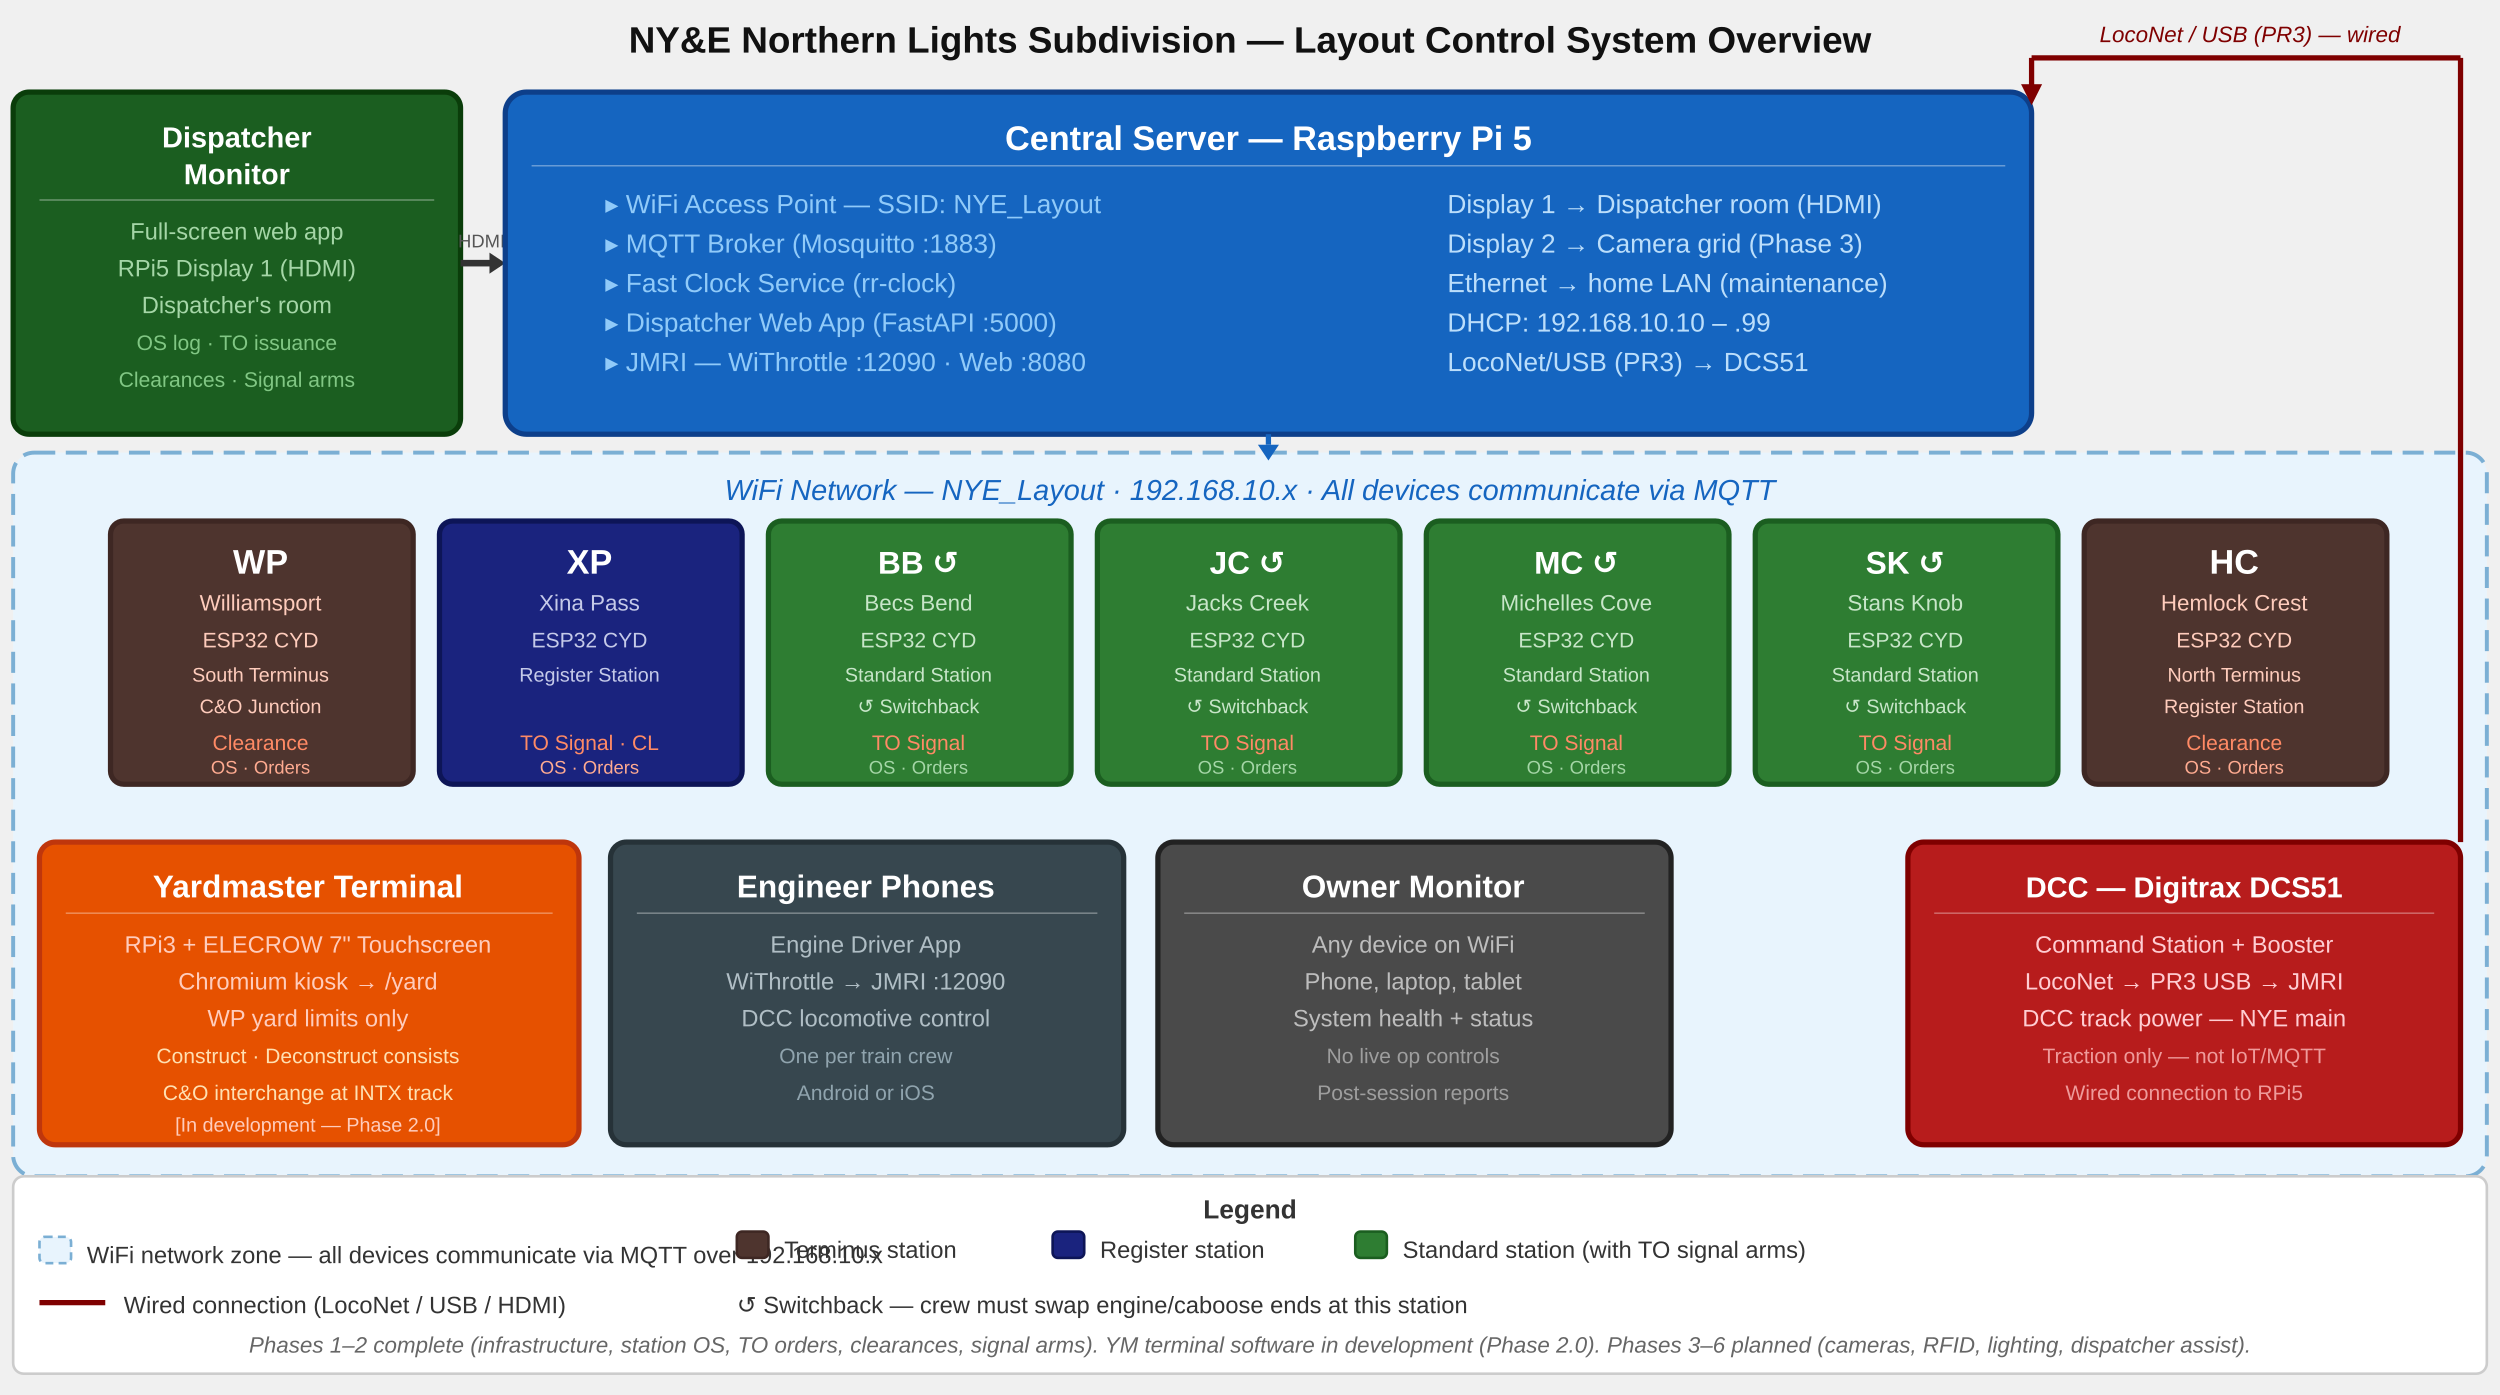
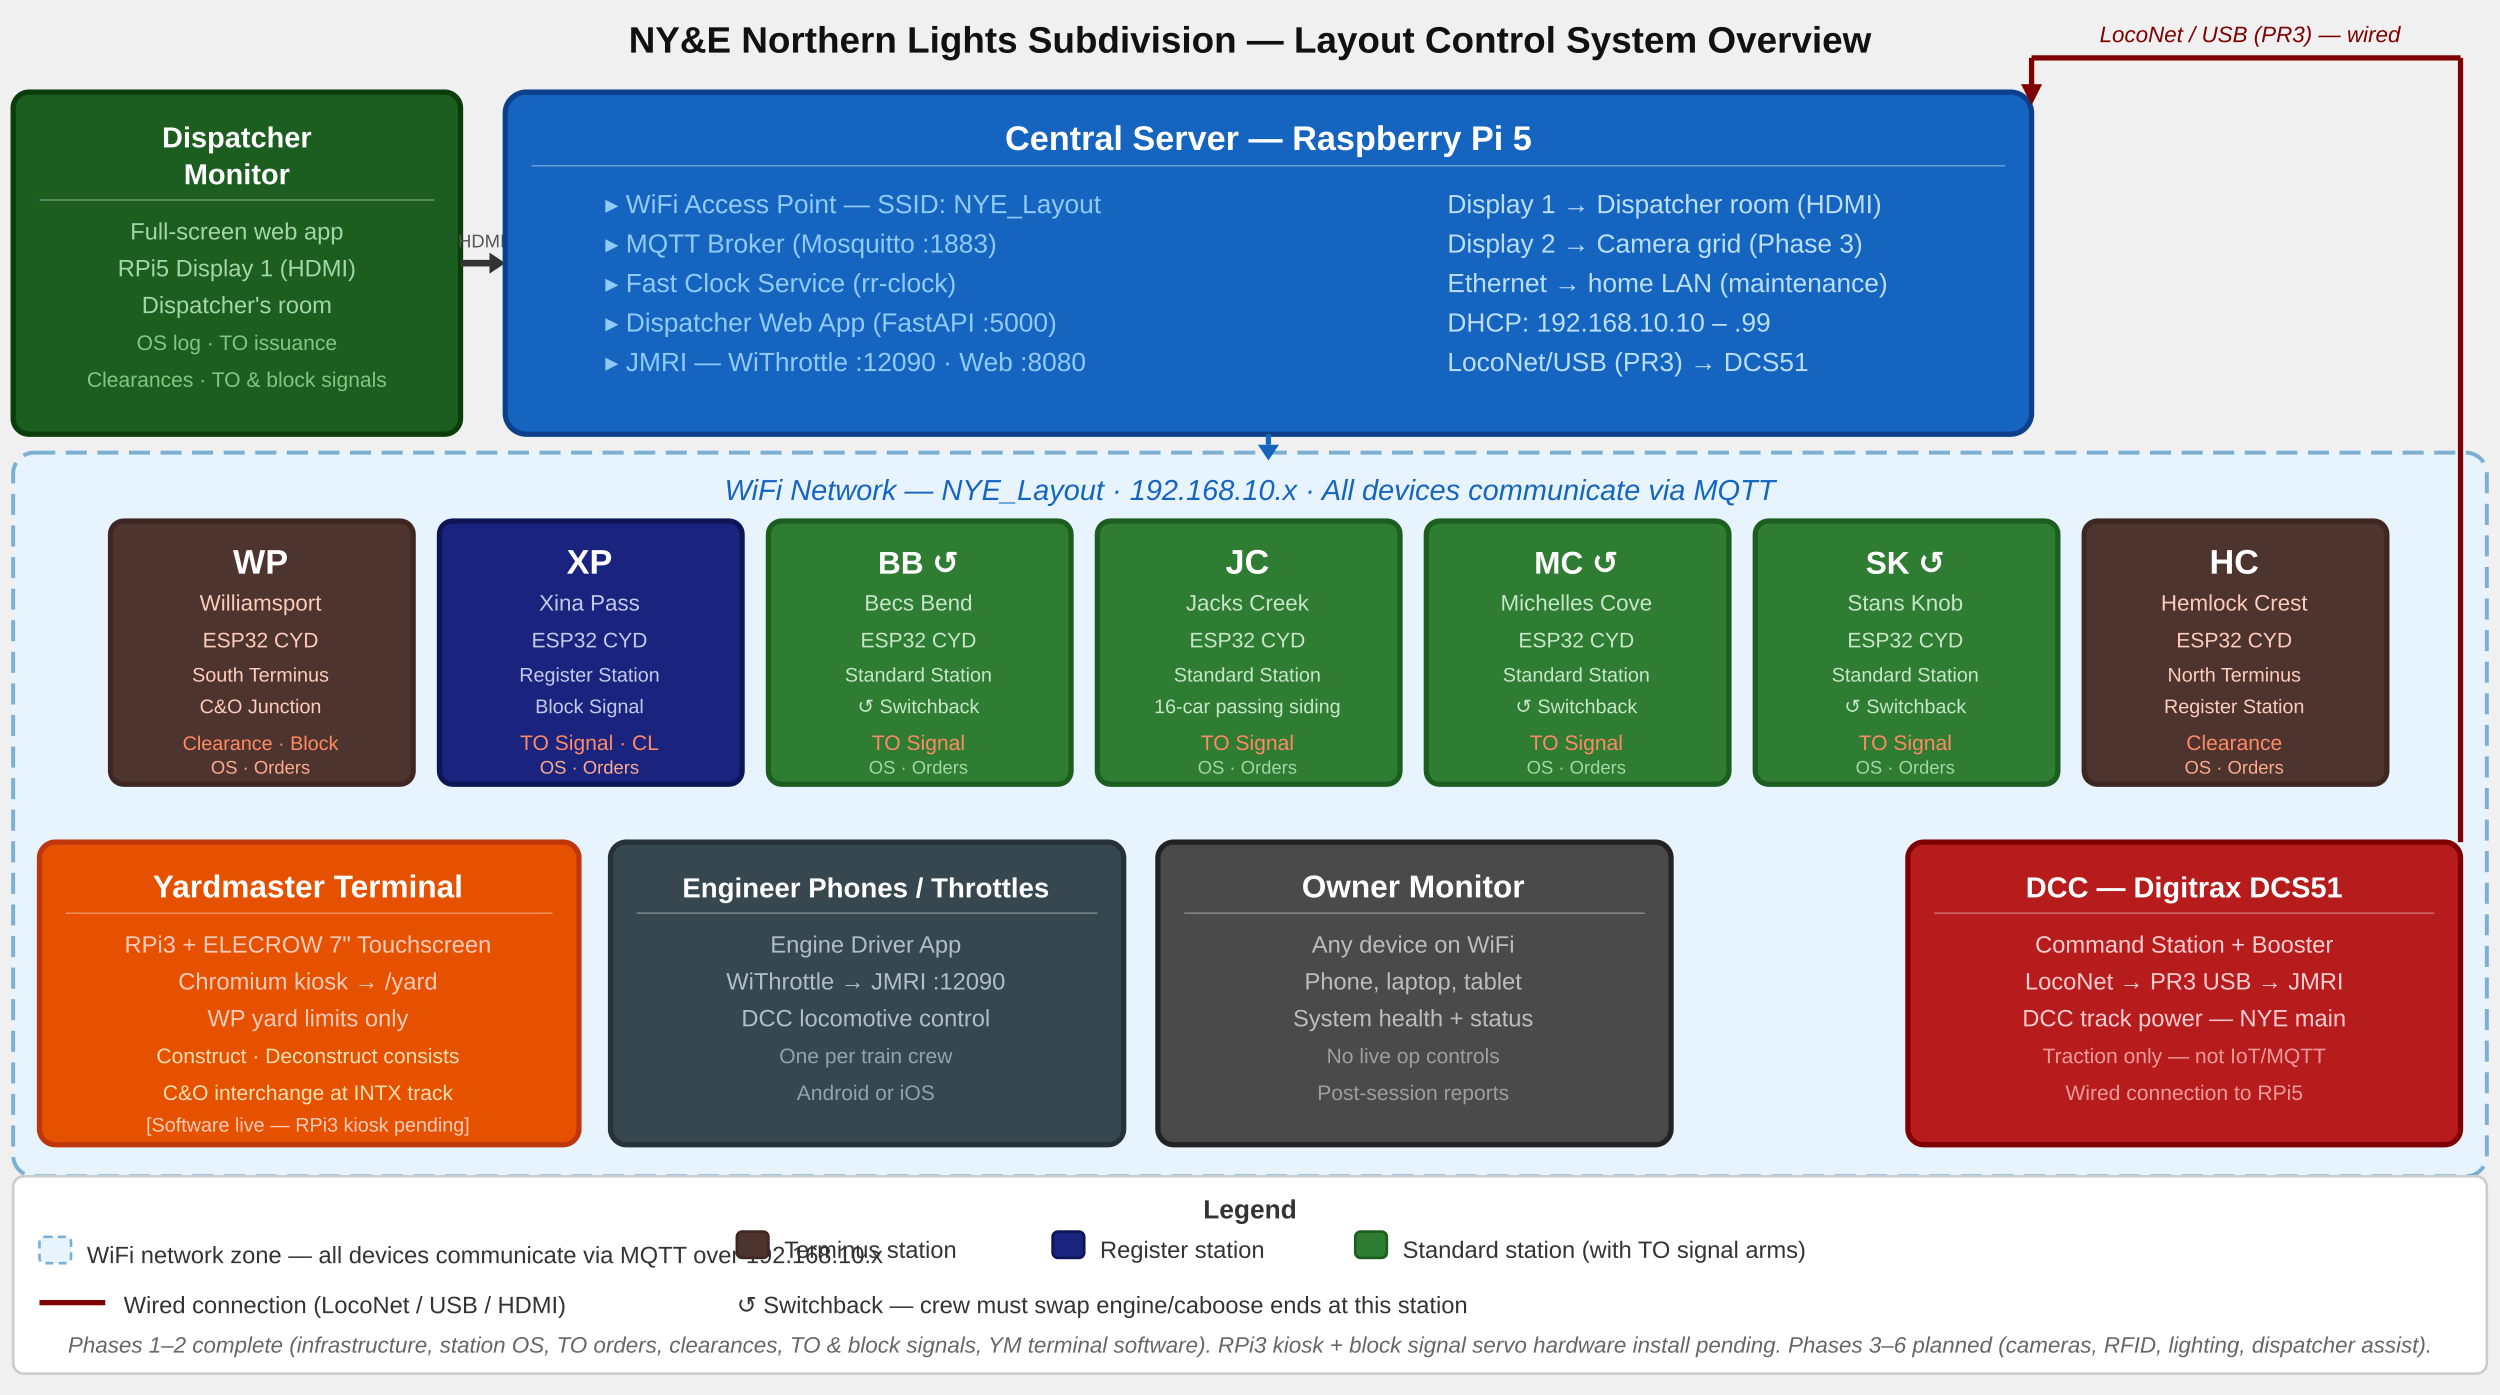
<svg xmlns="http://www.w3.org/2000/svg" viewBox="0 0 950 530" width="950" height="530">
  <defs>
    <style>
      text { font-family: Arial, Helvetica, sans-serif; }
    </style>
  </defs>
  <rect width="950" height="530" fill="#f0f0f0" />
  <text x="475" y="20" text-anchor="middle" font-size="14" font-weight="bold" fill="#111">
    NY&amp;E Northern Lights Subdivision — Layout Control System Overview
  </text>
  <rect x="5" y="35" width="170" height="130" rx="6" fill="#1b5e20" stroke="#0a3d0a" stroke-width="2" />
  <text x="90" y="56" text-anchor="middle" font-size="11" font-weight="bold" fill="white">Dispatcher</text>
  <text x="90" y="70" text-anchor="middle" font-size="11" font-weight="bold" fill="white">Monitor</text>
  <line x1="15" y1="76" x2="165" y2="76" stroke="white" stroke-width="0.5" stroke-opacity="0.4" />
  <text x="90" y="91" text-anchor="middle" font-size="9" fill="#a5d6a7">Full-screen web app</text>
  <text x="90" y="105" text-anchor="middle" font-size="9" fill="#a5d6a7">RPi5 Display 1 (HDMI)</text>
  <text x="90" y="119" text-anchor="middle" font-size="9" fill="#a5d6a7">Dispatcher's room</text>
  <text x="90" y="133" text-anchor="middle" font-size="8" fill="#81c784">OS log · TO issuance</text>
-   <text x="90" y="147" text-anchor="middle" font-size="8" fill="#81c784">Clearances · Signal arms</text>
+   <text x="90" y="147" text-anchor="middle" font-size="8" fill="#81c784">Clearances · TO &amp; block signals</text>
  <line x1="175" y1="100" x2="190" y2="100" stroke="#333" stroke-width="2.5" />
  <polygon points="186,96 192,100 186,104" fill="#333" />
  <text x="183" y="94" text-anchor="middle" font-size="7" fill="#555">HDMI</text>
  <rect x="192" y="35" width="580" height="130" rx="8" fill="#1565c0" stroke="#0d3f8a" stroke-width="2" />
  <text x="482" y="57" text-anchor="middle" font-size="13" font-weight="bold" fill="white">Central Server — Raspberry Pi 5</text>
  <line x1="202" y1="63" x2="762" y2="63" stroke="white" stroke-width="0.5" stroke-opacity="0.4" />
  <text x="230" y="81" font-size="10" fill="#90caf9">▸ WiFi Access Point — SSID: NYE_Layout</text>
  <text x="230" y="96" font-size="10" fill="#90caf9">▸ MQTT Broker (Mosquitto :1883)</text>
  <text x="230" y="111" font-size="10" fill="#90caf9">▸ Fast Clock Service (rr-clock)</text>
  <text x="230" y="126" font-size="10" fill="#90caf9">▸ Dispatcher Web App (FastAPI :5000)</text>
  <text x="230" y="141" font-size="10" fill="#90caf9">▸ JMRI — WiThrottle :12090 · Web :8080</text>
  <text x="550" y="81" font-size="10" fill="#bbdefb">Display 1 → Dispatcher room (HDMI)</text>
  <text x="550" y="96" font-size="10" fill="#bbdefb">Display 2 → Camera grid (Phase 3)</text>
  <text x="550" y="111" font-size="10" fill="#bbdefb">Ethernet → home LAN (maintenance)</text>
  <text x="550" y="126" font-size="10" fill="#bbdefb">DHCP: 192.168.10.10 – .99</text>
  <text x="550" y="141" font-size="10" fill="#bbdefb">LocoNet/USB (PR3) → DCS51</text>
  <rect x="5" y="172" width="940" height="275" rx="8" fill="#e8f4fd" stroke="#7bafd4" stroke-width="1.5" stroke-dasharray="8,4" />
  <text x="475" y="190" text-anchor="middle" font-size="11" fill="#1565c0" font-style="italic">
    WiFi Network — NYE_Layout · 192.168.10.x · All devices communicate via MQTT
  </text>
  <line x1="482" y1="165" x2="482" y2="172" stroke="#1565c0" stroke-width="2" stroke-dasharray="4,2" />
  <polygon points="478,169 482,175 486,169" fill="#1565c0" />
  <rect x="42" y="198" width="115" height="100" rx="5" fill="#4e342e" stroke="#3e2723" stroke-width="2" />
  <text x="99" y="218" text-anchor="middle" font-size="13" font-weight="bold" fill="white">WP</text>
  <text x="99" y="232" text-anchor="middle" font-size="8.5" fill="#ffccbc">Williamsport</text>
  <text x="99" y="246" text-anchor="middle" font-size="8" fill="#ffccbc">ESP32 CYD</text>
  <text x="99" y="259" text-anchor="middle" font-size="7.5" fill="#ffccbc">South Terminus</text>
  <text x="99" y="271" text-anchor="middle" font-size="7.5" fill="#ffccbc">C&amp;O Junction</text>
-   <text x="99" y="285" text-anchor="middle" font-size="8" fill="#ff8a65">Clearance</text>
+   <text x="99" y="285" text-anchor="middle" font-size="7.5" fill="#ff8a65">Clearance · Block</text>
  <text x="99" y="294" text-anchor="middle" font-size="7" fill="#ffab91">OS · Orders</text>
  <rect x="167" y="198" width="115" height="100" rx="5" fill="#1a237e" stroke="#0d1557" stroke-width="2" />
  <text x="224" y="218" text-anchor="middle" font-size="13" font-weight="bold" fill="white">XP</text>
  <text x="224" y="232" text-anchor="middle" font-size="8.5" fill="#c5cae9">Xina Pass</text>
  <text x="224" y="246" text-anchor="middle" font-size="8" fill="#c5cae9">ESP32 CYD</text>
  <text x="224" y="259" text-anchor="middle" font-size="7.5" fill="#c5cae9">Register Station</text>
-   <text x="224" y="271" text-anchor="middle" font-size="7.5" fill="#c5cae9"> </text>
+   <text x="224" y="271" text-anchor="middle" font-size="7.5" fill="#c5cae9">Block Signal</text>
  <text x="224" y="285" text-anchor="middle" font-size="8" fill="#ff8a65">TO Signal · CL</text>
  <text x="224" y="294" text-anchor="middle" font-size="7" fill="#ffab91">OS · Orders</text>
  <rect x="292" y="198" width="115" height="100" rx="5" fill="#2e7d32" stroke="#1b5e20" stroke-width="2" />
  <text x="349" y="218" text-anchor="middle" font-size="12" font-weight="bold" fill="white">BB  ↺</text>
  <text x="349" y="232" text-anchor="middle" font-size="8.5" fill="#c8e6c9">Becs Bend</text>
  <text x="349" y="246" text-anchor="middle" font-size="8" fill="#c8e6c9">ESP32 CYD</text>
  <text x="349" y="259" text-anchor="middle" font-size="7.5" fill="#c8e6c9">Standard Station</text>
  <text x="349" y="271" text-anchor="middle" font-size="7.5" fill="#c8e6c9">↺ Switchback</text>
  <text x="349" y="285" text-anchor="middle" font-size="8" fill="#ff8a65">TO Signal</text>
  <text x="349" y="294" text-anchor="middle" font-size="7" fill="#a5d6a7">OS · Orders</text>
  <rect x="417" y="198" width="115" height="100" rx="5" fill="#2e7d32" stroke="#1b5e20" stroke-width="2" />
-   <text x="474" y="218" text-anchor="middle" font-size="12" font-weight="bold" fill="white">JC  ↺</text>
+   <text x="474" y="218" text-anchor="middle" font-size="13" font-weight="bold" fill="white">JC</text>
  <text x="474" y="232" text-anchor="middle" font-size="8.5" fill="#c8e6c9">Jacks Creek</text>
  <text x="474" y="246" text-anchor="middle" font-size="8" fill="#c8e6c9">ESP32 CYD</text>
  <text x="474" y="259" text-anchor="middle" font-size="7.5" fill="#c8e6c9">Standard Station</text>
-   <text x="474" y="271" text-anchor="middle" font-size="7.5" fill="#c8e6c9">↺ Switchback</text>
+   <text x="474" y="271" text-anchor="middle" font-size="7.5" fill="#c8e6c9">16-car passing siding</text>
  <text x="474" y="285" text-anchor="middle" font-size="8" fill="#ff8a65">TO Signal</text>
  <text x="474" y="294" text-anchor="middle" font-size="7" fill="#a5d6a7">OS · Orders</text>
  <rect x="542" y="198" width="115" height="100" rx="5" fill="#2e7d32" stroke="#1b5e20" stroke-width="2" />
  <text x="599" y="218" text-anchor="middle" font-size="12" font-weight="bold" fill="white">MC  ↺</text>
  <text x="599" y="232" text-anchor="middle" font-size="8.5" fill="#c8e6c9">Michelles Cove</text>
  <text x="599" y="246" text-anchor="middle" font-size="8" fill="#c8e6c9">ESP32 CYD</text>
  <text x="599" y="259" text-anchor="middle" font-size="7.5" fill="#c8e6c9">Standard Station</text>
  <text x="599" y="271" text-anchor="middle" font-size="7.5" fill="#c8e6c9">↺ Switchback</text>
  <text x="599" y="285" text-anchor="middle" font-size="8" fill="#ff8a65">TO Signal</text>
  <text x="599" y="294" text-anchor="middle" font-size="7" fill="#a5d6a7">OS · Orders</text>
  <rect x="667" y="198" width="115" height="100" rx="5" fill="#2e7d32" stroke="#1b5e20" stroke-width="2" />
  <text x="724" y="218" text-anchor="middle" font-size="12" font-weight="bold" fill="white">SK  ↺</text>
  <text x="724" y="232" text-anchor="middle" font-size="8.5" fill="#c8e6c9">Stans Knob</text>
  <text x="724" y="246" text-anchor="middle" font-size="8" fill="#c8e6c9">ESP32 CYD</text>
  <text x="724" y="259" text-anchor="middle" font-size="7.5" fill="#c8e6c9">Standard Station</text>
  <text x="724" y="271" text-anchor="middle" font-size="7.5" fill="#c8e6c9">↺ Switchback</text>
  <text x="724" y="285" text-anchor="middle" font-size="8" fill="#ff8a65">TO Signal</text>
  <text x="724" y="294" text-anchor="middle" font-size="7" fill="#a5d6a7">OS · Orders</text>
  <rect x="792" y="198" width="115" height="100" rx="5" fill="#4e342e" stroke="#3e2723" stroke-width="2" />
  <text x="849" y="218" text-anchor="middle" font-size="13" font-weight="bold" fill="white">HC</text>
  <text x="849" y="232" text-anchor="middle" font-size="8.5" fill="#ffccbc">Hemlock Crest</text>
  <text x="849" y="246" text-anchor="middle" font-size="8" fill="#ffccbc">ESP32 CYD</text>
  <text x="849" y="259" text-anchor="middle" font-size="7.5" fill="#ffccbc">North Terminus</text>
  <text x="849" y="271" text-anchor="middle" font-size="7.5" fill="#ffccbc">Register Station</text>
  <text x="849" y="285" text-anchor="middle" font-size="8" fill="#ff8a65">Clearance</text>
  <text x="849" y="294" text-anchor="middle" font-size="7" fill="#ffab91">OS · Orders</text>
  <rect x="15" y="320" width="205" height="115" rx="6" fill="#e65100" stroke="#bf360c" stroke-width="2" />
  <text x="117" y="341" text-anchor="middle" font-size="12" font-weight="bold" fill="white">Yardmaster Terminal</text>
  <line x1="25" y1="347" x2="210" y2="347" stroke="white" stroke-width="0.5" stroke-opacity="0.4" />
  <text x="117" y="362" text-anchor="middle" font-size="9" fill="#ffccbc">RPi3 + ELECROW 7" Touchscreen</text>
  <text x="117" y="376" text-anchor="middle" font-size="9" fill="#ffccbc">Chromium kiosk → /yard</text>
  <text x="117" y="390" text-anchor="middle" font-size="9" fill="#ffccbc">WP yard limits only</text>
  <text x="117" y="404" text-anchor="middle" font-size="8" fill="#ffe0b2">Construct · Deconstruct consists</text>
  <text x="117" y="418" text-anchor="middle" font-size="8" fill="#ffe0b2">C&amp;O interchange at INTX track</text>
-   <text x="117" y="430" text-anchor="middle" font-size="7.5" fill="#ffccbc">[In development — Phase 2.0]</text>
+   <text x="117" y="430" text-anchor="middle" font-size="7.5" fill="#ffccbc">[Software live — RPi3 kiosk pending]</text>
  <rect x="232" y="320" width="195" height="115" rx="6" fill="#37474f" stroke="#263238" stroke-width="2" />
-   <text x="329" y="341" text-anchor="middle" font-size="12" font-weight="bold" fill="white">Engineer Phones</text>
+   <text x="329" y="341" text-anchor="middle" font-size="10.5" font-weight="bold" fill="white">Engineer Phones / Throttles</text>
  <line x1="242" y1="347" x2="417" y2="347" stroke="white" stroke-width="0.5" stroke-opacity="0.4" />
  <text x="329" y="362" text-anchor="middle" font-size="9" fill="#b0bec5">Engine Driver App</text>
  <text x="329" y="376" text-anchor="middle" font-size="9" fill="#b0bec5">WiThrottle → JMRI :12090</text>
  <text x="329" y="390" text-anchor="middle" font-size="9" fill="#b0bec5">DCC locomotive control</text>
  <text x="329" y="404" text-anchor="middle" font-size="8" fill="#90a4ae">One per train crew</text>
  <text x="329" y="418" text-anchor="middle" font-size="8" fill="#90a4ae">Android or iOS</text>
  <rect x="440" y="320" width="195" height="115" rx="6" fill="#4a4a4a" stroke="#222" stroke-width="2" />
  <text x="537" y="341" text-anchor="middle" font-size="12" font-weight="bold" fill="white">Owner Monitor</text>
  <line x1="450" y1="347" x2="625" y2="347" stroke="white" stroke-width="0.5" stroke-opacity="0.4" />
  <text x="537" y="362" text-anchor="middle" font-size="9" fill="#bdbdbd">Any device on WiFi</text>
  <text x="537" y="376" text-anchor="middle" font-size="9" fill="#bdbdbd">Phone, laptop, tablet</text>
  <text x="537" y="390" text-anchor="middle" font-size="9" fill="#bdbdbd">System health + status</text>
  <text x="537" y="404" text-anchor="middle" font-size="8" fill="#9e9e9e">No live op controls</text>
  <text x="537" y="418" text-anchor="middle" font-size="8" fill="#9e9e9e">Post-session reports</text>
  <rect x="725" y="320" width="210" height="115" rx="6" fill="#b71c1c" stroke="#7f0000" stroke-width="2" />
  <text x="830" y="341" text-anchor="middle" font-size="11" font-weight="bold" fill="white">DCC — Digitrax DCS51</text>
  <line x1="735" y1="347" x2="925" y2="347" stroke="white" stroke-width="0.5" stroke-opacity="0.4" />
  <text x="830" y="362" text-anchor="middle" font-size="9" fill="#ffcdd2">Command Station + Booster</text>
  <text x="830" y="376" text-anchor="middle" font-size="9" fill="#ffcdd2">LocoNet → PR3 USB → JMRI</text>
  <text x="830" y="390" text-anchor="middle" font-size="9" fill="#ffcdd2">DCC track power — NYE main</text>
  <text x="830" y="404" text-anchor="middle" font-size="8" fill="#ef9a9a">Traction only — not IoT/MQTT</text>
  <text x="830" y="418" text-anchor="middle" font-size="8" fill="#ef9a9a">Wired connection to RPi5</text>
  <line x1="935" y1="320" x2="935" y2="22" stroke="#7f0000" stroke-width="2" />
  <line x1="772" y1="22" x2="935" y2="22" stroke="#7f0000" stroke-width="2" />
  <line x1="772" y1="22" x2="772" y2="35" stroke="#7f0000" stroke-width="2" />
  <polygon points="768,32 772,40 776,32" fill="#7f0000" />
  <text x="855" y="16" text-anchor="middle" font-size="8.5" fill="#7f0000" font-style="italic">LocoNet / USB (PR3) — wired</text>
  <rect x="5" y="447" width="940" height="75" rx="4" fill="white" stroke="#ccc" stroke-width="1" />
  <text x="475" y="463" text-anchor="middle" font-size="10" font-weight="bold" fill="#333">Legend</text>
  <rect x="15" y="470" width="12" height="10" rx="2" fill="#e8f4fd" stroke="#7bafd4" stroke-width="1" stroke-dasharray="3,2" />
  <text x="33" y="480" font-size="9" fill="#333">WiFi network zone — all devices communicate via MQTT over 192.168.10.x</text>
  <line x1="15" y1="495" x2="40" y2="495" stroke="#7f0000" stroke-width="2" />
  <text x="47" y="499" font-size="9" fill="#333">Wired connection (LocoNet / USB / HDMI)</text>
  <rect x="280" y="468" width="12" height="10" rx="2" fill="#4e342e" stroke="#3e2723" stroke-width="1" />
  <text x="298" y="478" font-size="9" fill="#333">Terminus station</text>
  <rect x="400" y="468" width="12" height="10" rx="2" fill="#1a237e" stroke="#0d1557" stroke-width="1" />
  <text x="418" y="478" font-size="9" fill="#333">Register station</text>
  <rect x="515" y="468" width="12" height="10" rx="2" fill="#2e7d32" stroke="#1b5e20" stroke-width="1" />
  <text x="533" y="478" font-size="9" fill="#333">Standard station (with TO signal arms)</text>
  <text x="280" y="499" font-size="9" fill="#333">↺  Switchback — crew must swap engine/caboose ends at this station</text>
  <text x="475" y="514" text-anchor="middle" font-size="8.5" fill="#666" font-style="italic">
-     Phases 1–2 complete (infrastructure, station OS, TO orders, clearances, signal arms).
-     YM terminal software in development (Phase 2.0). Phases 3–6 planned (cameras, RFID, lighting, dispatcher assist).
+     Phases 1–2 complete (infrastructure, station OS, TO orders, clearances, TO &amp; block signals, YM terminal software).
+     RPi3 kiosk + block signal servo hardware install pending. Phases 3–6 planned (cameras, RFID, lighting, dispatcher assist).
  </text>
</svg>
